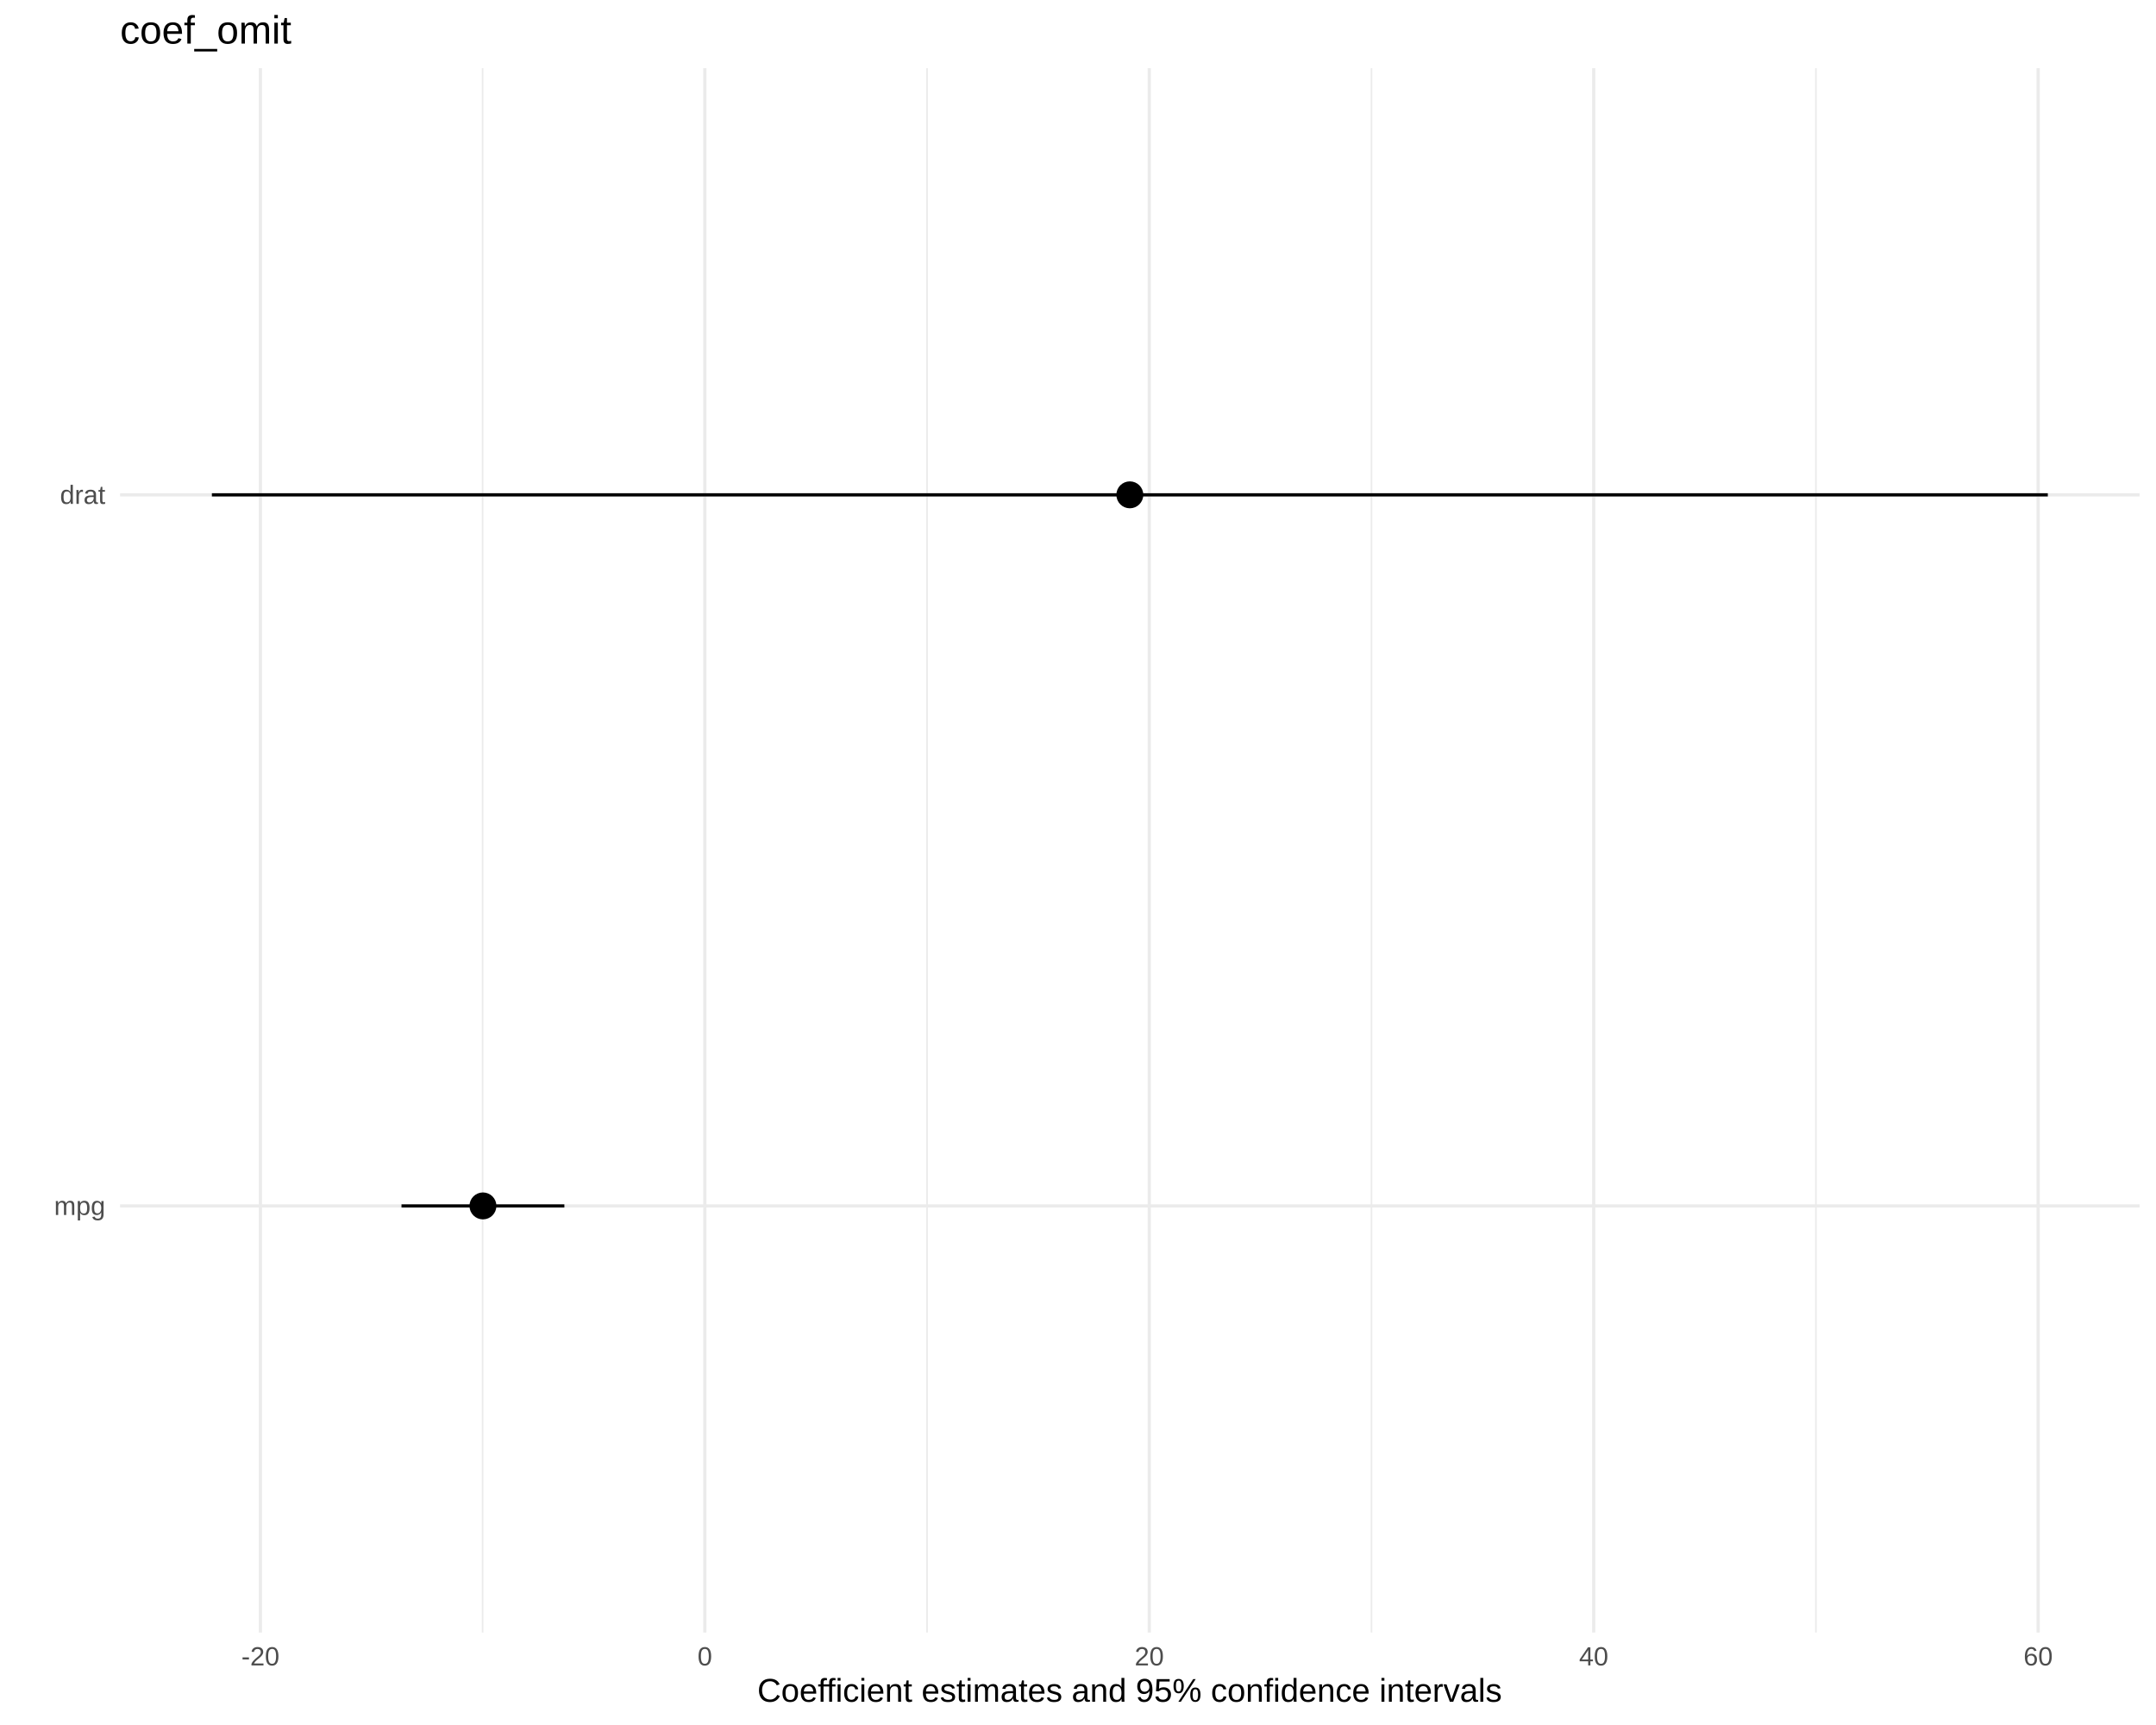
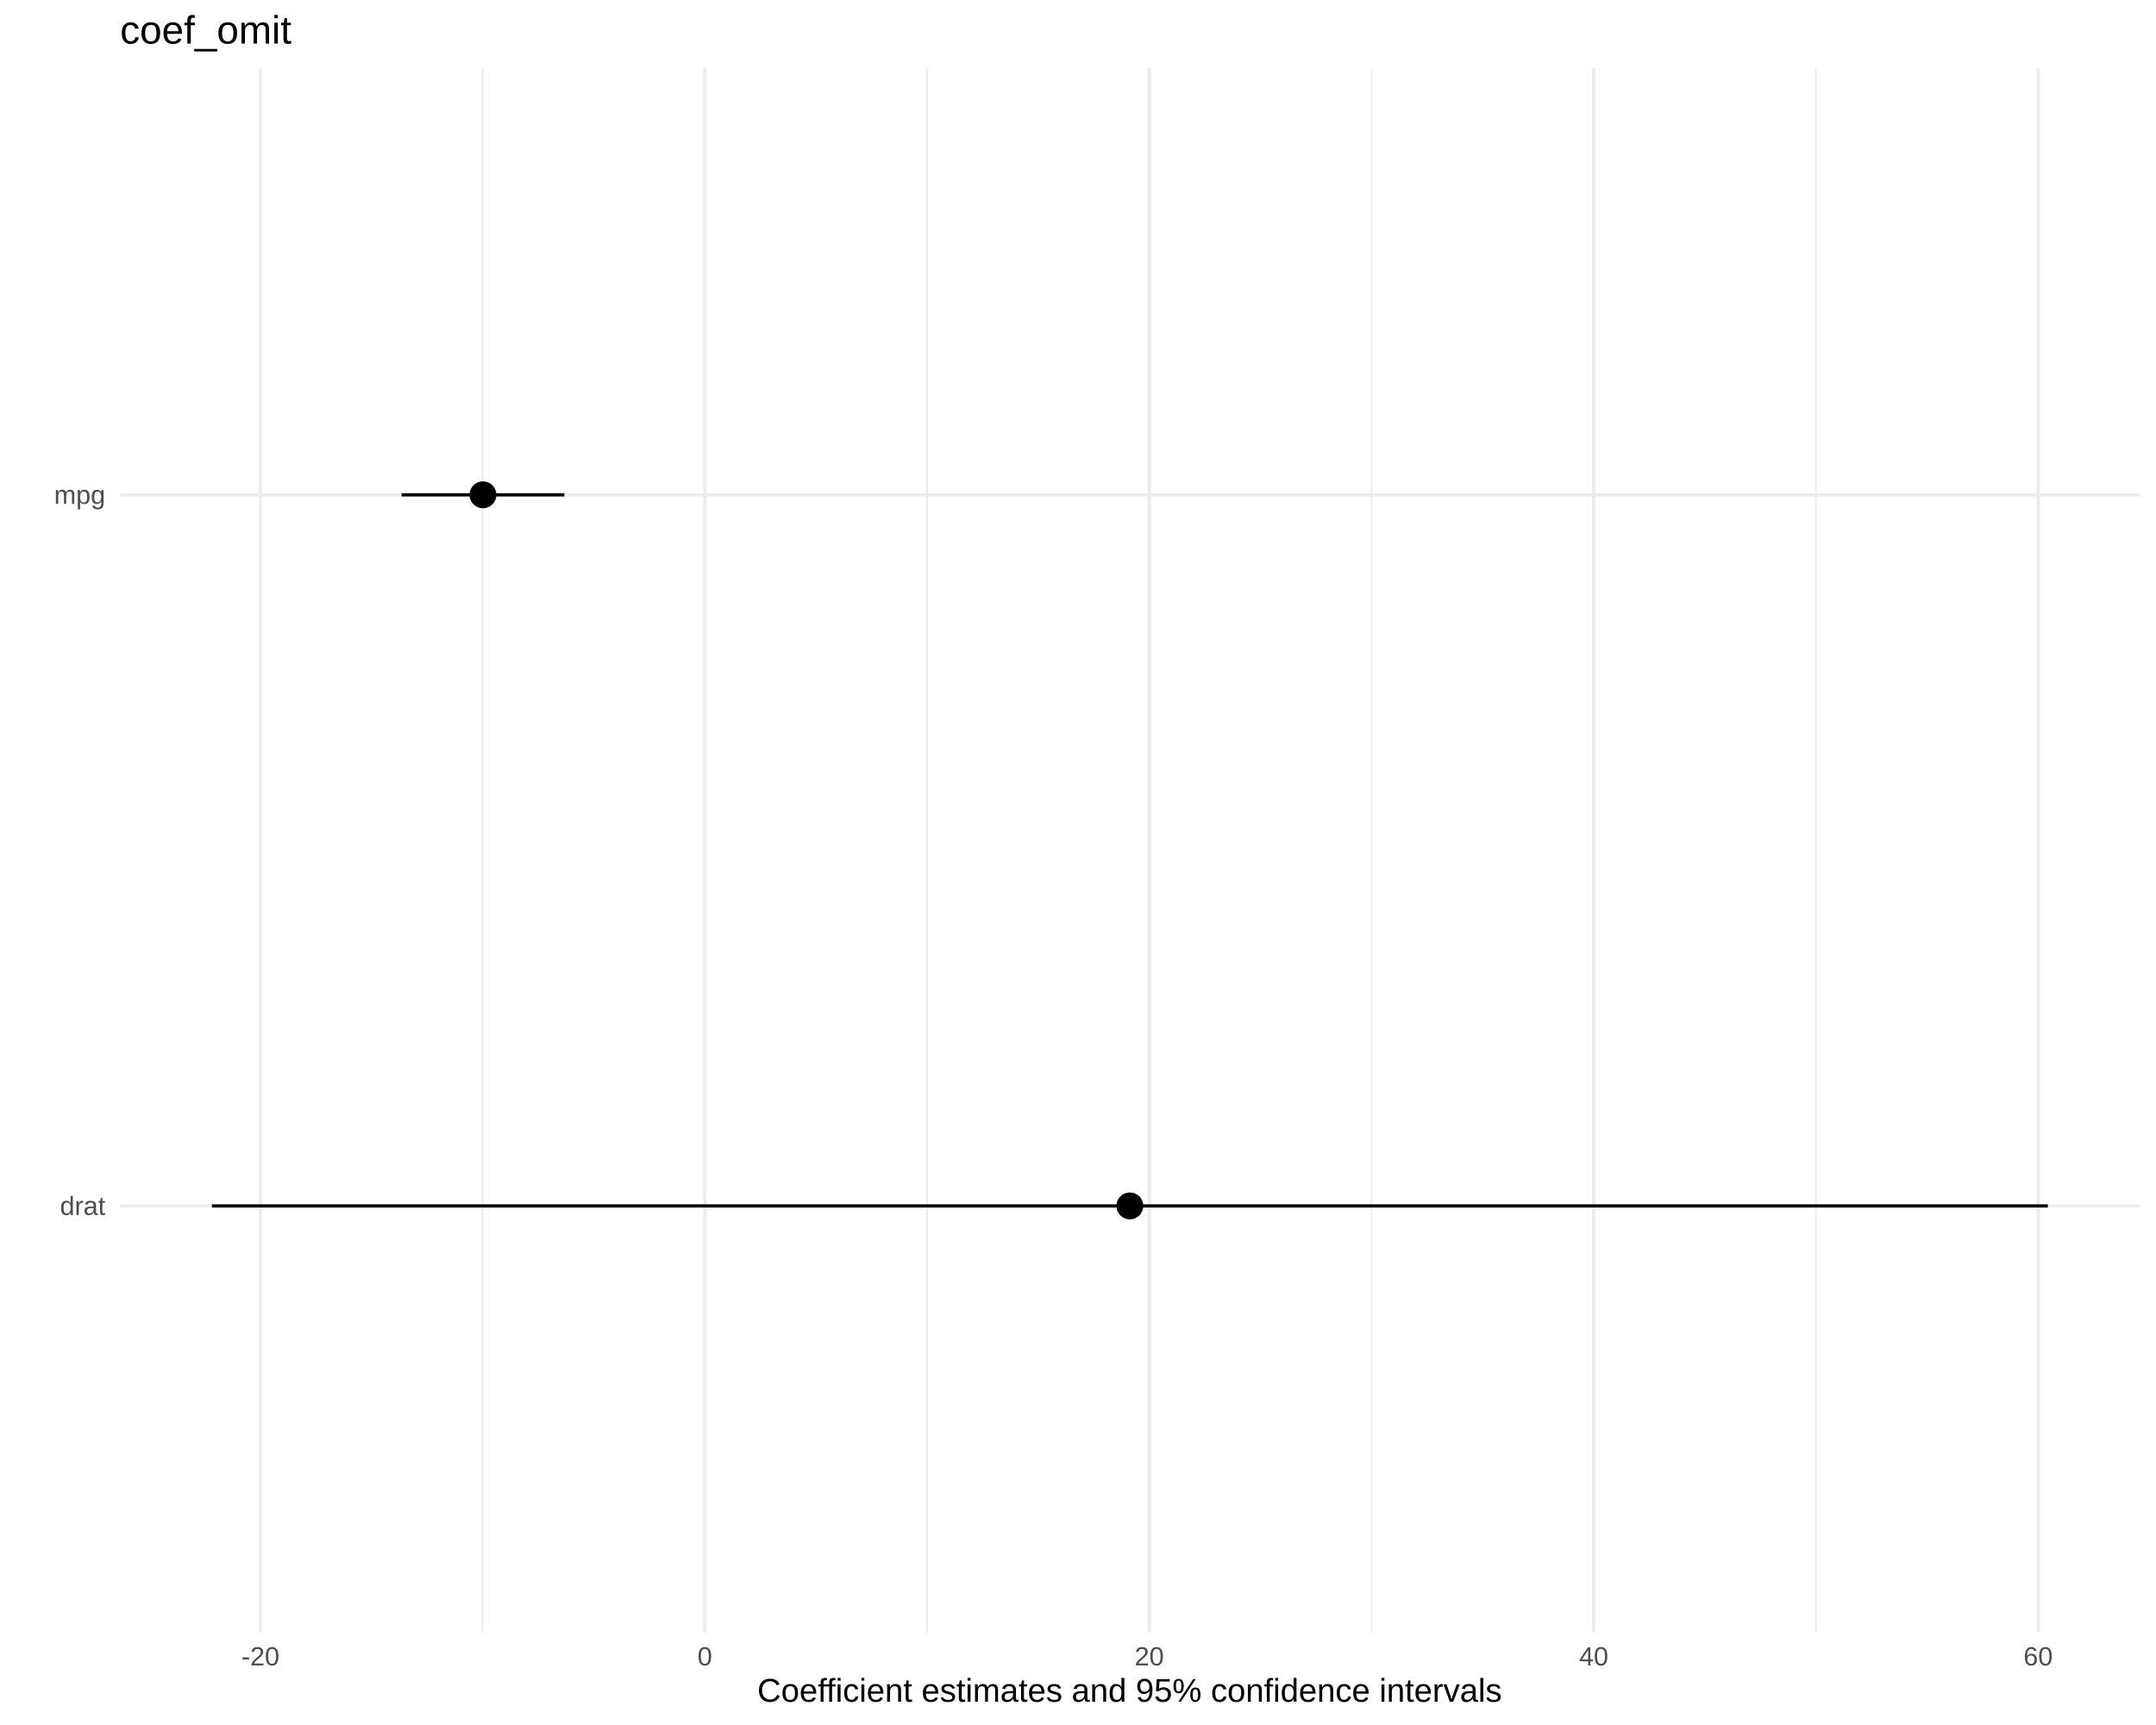
<svg xmlns="http://www.w3.org/2000/svg" viewBox="0 0 720.00 576.00">
  <defs>
    <style type="text/css">
    line, polyline, polygon, path, rect, circle {
      fill: none;
      stroke: #000000;
      stroke-linecap: round;
      stroke-linejoin: round;
      stroke-miterlimit: 10.00;
    }
  </style>
  </defs>
  <rect width="100%" height="100%" style="stroke: none; fill: #FFFFFF;" />
  <defs>
    <clipPath id="cpNDAuMTB8NzE0LjUyfDU0NS4xM3wyMi43Nw==">
      <rect x="40.10" y="22.77" width="674.42" height="522.36" />
    </clipPath>
  </defs>
  <polyline points="161.17,545.13 161.17,22.77 " style="stroke-width: 0.53; stroke: #EBEBEB; stroke-linecap: butt;" clip-path="url(#cpNDAuMTB8NzE0LjUyfDU0NS4xM3wyMi43Nw==)" />
  <polyline points="309.59,545.13 309.59,22.77 " style="stroke-width: 0.53; stroke: #EBEBEB; stroke-linecap: butt;" clip-path="url(#cpNDAuMTB8NzE0LjUyfDU0NS4xM3wyMi43Nw==)" />
  <polyline points="458.01,545.13 458.01,22.77 " style="stroke-width: 0.53; stroke: #EBEBEB; stroke-linecap: butt;" clip-path="url(#cpNDAuMTB8NzE0LjUyfDU0NS4xM3wyMi43Nw==)" />
  <polyline points="606.43,545.13 606.43,22.77 " style="stroke-width: 0.53; stroke: #EBEBEB; stroke-linecap: butt;" clip-path="url(#cpNDAuMTB8NzE0LjUyfDU0NS4xM3wyMi43Nw==)" />
  <polyline points="40.10,402.67 714.52,402.67 " style="stroke-width: 1.07; stroke: #EBEBEB; stroke-linecap: butt;" clip-path="url(#cpNDAuMTB8NzE0LjUyfDU0NS4xM3wyMi43Nw==)" />
  <polyline points="40.10,165.23 714.52,165.23 " style="stroke-width: 1.07; stroke: #EBEBEB; stroke-linecap: butt;" clip-path="url(#cpNDAuMTB8NzE0LjUyfDU0NS4xM3wyMi43Nw==)" />
  <polyline points="86.96,545.13 86.96,22.77 " style="stroke-width: 1.07; stroke: #EBEBEB; stroke-linecap: butt;" clip-path="url(#cpNDAuMTB8NzE0LjUyfDU0NS4xM3wyMi43Nw==)" />
  <polyline points="235.38,545.13 235.38,22.77 " style="stroke-width: 1.07; stroke: #EBEBEB; stroke-linecap: butt;" clip-path="url(#cpNDAuMTB8NzE0LjUyfDU0NS4xM3wyMi43Nw==)" />
  <polyline points="383.80,545.13 383.80,22.77 " style="stroke-width: 1.07; stroke: #EBEBEB; stroke-linecap: butt;" clip-path="url(#cpNDAuMTB8NzE0LjUyfDU0NS4xM3wyMi43Nw==)" />
  <polyline points="532.22,545.13 532.22,22.77 " style="stroke-width: 1.07; stroke: #EBEBEB; stroke-linecap: butt;" clip-path="url(#cpNDAuMTB8NzE0LjUyfDU0NS4xM3wyMi43Nw==)" />
  <polyline points="680.64,545.13 680.64,22.77 " style="stroke-width: 1.07; stroke: #EBEBEB; stroke-linecap: butt;" clip-path="url(#cpNDAuMTB8NzE0LjUyfDU0NS4xM3wyMi43Nw==)" />
-   <line x1="70.76" y1="165.23" x2="683.87" y2="165.23" style="stroke-width: 1.07; stroke-linecap: butt;" clip-path="url(#cpNDAuMTB8NzE0LjUyfDU0NS4xM3wyMi43Nw==)" />
-   <line x1="134.08" y1="402.67" x2="188.47" y2="402.67" style="stroke-width: 1.07; stroke-linecap: butt;" clip-path="url(#cpNDAuMTB8NzE0LjUyfDU0NS4xM3wyMi43Nw==)" />
-   <circle cx="377.31" cy="165.23" r="2.84pt" style="stroke-width: 1.42; fill: #000000;" clip-path="url(#cpNDAuMTB8NzE0LjUyfDU0NS4xM3wyMi43Nw==)" />
-   <circle cx="161.28" cy="402.67" r="2.84pt" style="stroke-width: 1.42; fill: #000000;" clip-path="url(#cpNDAuMTB8NzE0LjUyfDU0NS4xM3wyMi43Nw==)" />
+   <line x1="134.08" y1="165.23" x2="188.47" y2="165.23" style="stroke-width: 1.07; stroke-linecap: butt;" clip-path="url(#cpNDAuMTB8NzE0LjUyfDU0NS4xM3wyMi43Nw==)" />
+   <line x1="70.76" y1="402.67" x2="683.87" y2="402.67" style="stroke-width: 1.07; stroke-linecap: butt;" clip-path="url(#cpNDAuMTB8NzE0LjUyfDU0NS4xM3wyMi43Nw==)" />
+   <circle cx="161.28" cy="165.23" r="2.84pt" style="stroke-width: 1.42; fill: #000000;" clip-path="url(#cpNDAuMTB8NzE0LjUyfDU0NS4xM3wyMi43Nw==)" />
+   <circle cx="377.31" cy="402.67" r="2.84pt" style="stroke-width: 1.42; fill: #000000;" clip-path="url(#cpNDAuMTB8NzE0LjUyfDU0NS4xM3wyMi43Nw==)" />
  <defs>
    <clipPath id="cpMC4wMHw3MjAuMDB8NTc2LjAwfDAuMDA=">
      <rect x="0.00" y="0.00" width="720.00" height="576.00" />
    </clipPath>
  </defs>
  <g clip-path="url(#cpMC4wMHw3MjAuMDB8NTc2LjAwfDAuMDA=)">
-     <text x="18.06" y="405.69" style="font-size: 8.80px; fill: #4D4D4D; font-family: Liberation Sans;" textLength="17.11px" lengthAdjust="spacingAndGlyphs">mpg</text>
+     <text x="20.03" y="405.69" style="font-size: 8.80px; fill: #4D4D4D; font-family: Liberation Sans;" textLength="15.14px" lengthAdjust="spacingAndGlyphs">drat</text>
  </g>
  <g clip-path="url(#cpMC4wMHw3MjAuMDB8NTc2LjAwfDAuMDA=)">
-     <text x="20.03" y="168.26" style="font-size: 8.80px; fill: #4D4D4D; font-family: Liberation Sans;" textLength="15.14px" lengthAdjust="spacingAndGlyphs">drat</text>
+     <text x="18.06" y="168.26" style="font-size: 8.80px; fill: #4D4D4D; font-family: Liberation Sans;" textLength="17.11px" lengthAdjust="spacingAndGlyphs">mpg</text>
  </g>
  <g clip-path="url(#cpMC4wMHw3MjAuMDB8NTc2LjAwfDAuMDA=)">
    <text x="80.61" y="556.11" style="font-size: 8.80px; fill: #4D4D4D; font-family: Liberation Sans;" textLength="12.70px" lengthAdjust="spacingAndGlyphs">-20</text>
  </g>
  <g clip-path="url(#cpMC4wMHw3MjAuMDB8NTc2LjAwfDAuMDA=)">
    <text x="232.94" y="556.11" style="font-size: 8.80px; fill: #4D4D4D; font-family: Liberation Sans;" textLength="4.89px" lengthAdjust="spacingAndGlyphs">0</text>
  </g>
  <g clip-path="url(#cpMC4wMHw3MjAuMDB8NTc2LjAwfDAuMDA=)">
    <text x="378.91" y="556.11" style="font-size: 8.80px; fill: #4D4D4D; font-family: Liberation Sans;" textLength="9.78px" lengthAdjust="spacingAndGlyphs">20</text>
  </g>
  <g clip-path="url(#cpMC4wMHw3MjAuMDB8NTc2LjAwfDAuMDA=)">
    <text x="527.33" y="556.11" style="font-size: 8.80px; fill: #4D4D4D; font-family: Liberation Sans;" textLength="9.78px" lengthAdjust="spacingAndGlyphs">40</text>
  </g>
  <g clip-path="url(#cpMC4wMHw3MjAuMDB8NTc2LjAwfDAuMDA=)">
    <text x="675.75" y="556.11" style="font-size: 8.80px; fill: #4D4D4D; font-family: Liberation Sans;" textLength="9.78px" lengthAdjust="spacingAndGlyphs">60</text>
  </g>
  <g clip-path="url(#cpMC4wMHw3MjAuMDB8NTc2LjAwfDAuMDA=)">
    <text x="252.90" y="568.24" style="font-size: 11.00px; font-family: Liberation Sans;" textLength="248.83px" lengthAdjust="spacingAndGlyphs">Coefficient estimates and 95% confidence intervals</text>
  </g>
  <g clip-path="url(#cpMC4wMHw3MjAuMDB8NTc2LjAwfDAuMDA=)">
    <text x="40.10" y="14.56" style="font-size: 13.20px; font-family: Liberation Sans;" textLength="57.14px" lengthAdjust="spacingAndGlyphs">coef_omit</text>
  </g>
</svg>
